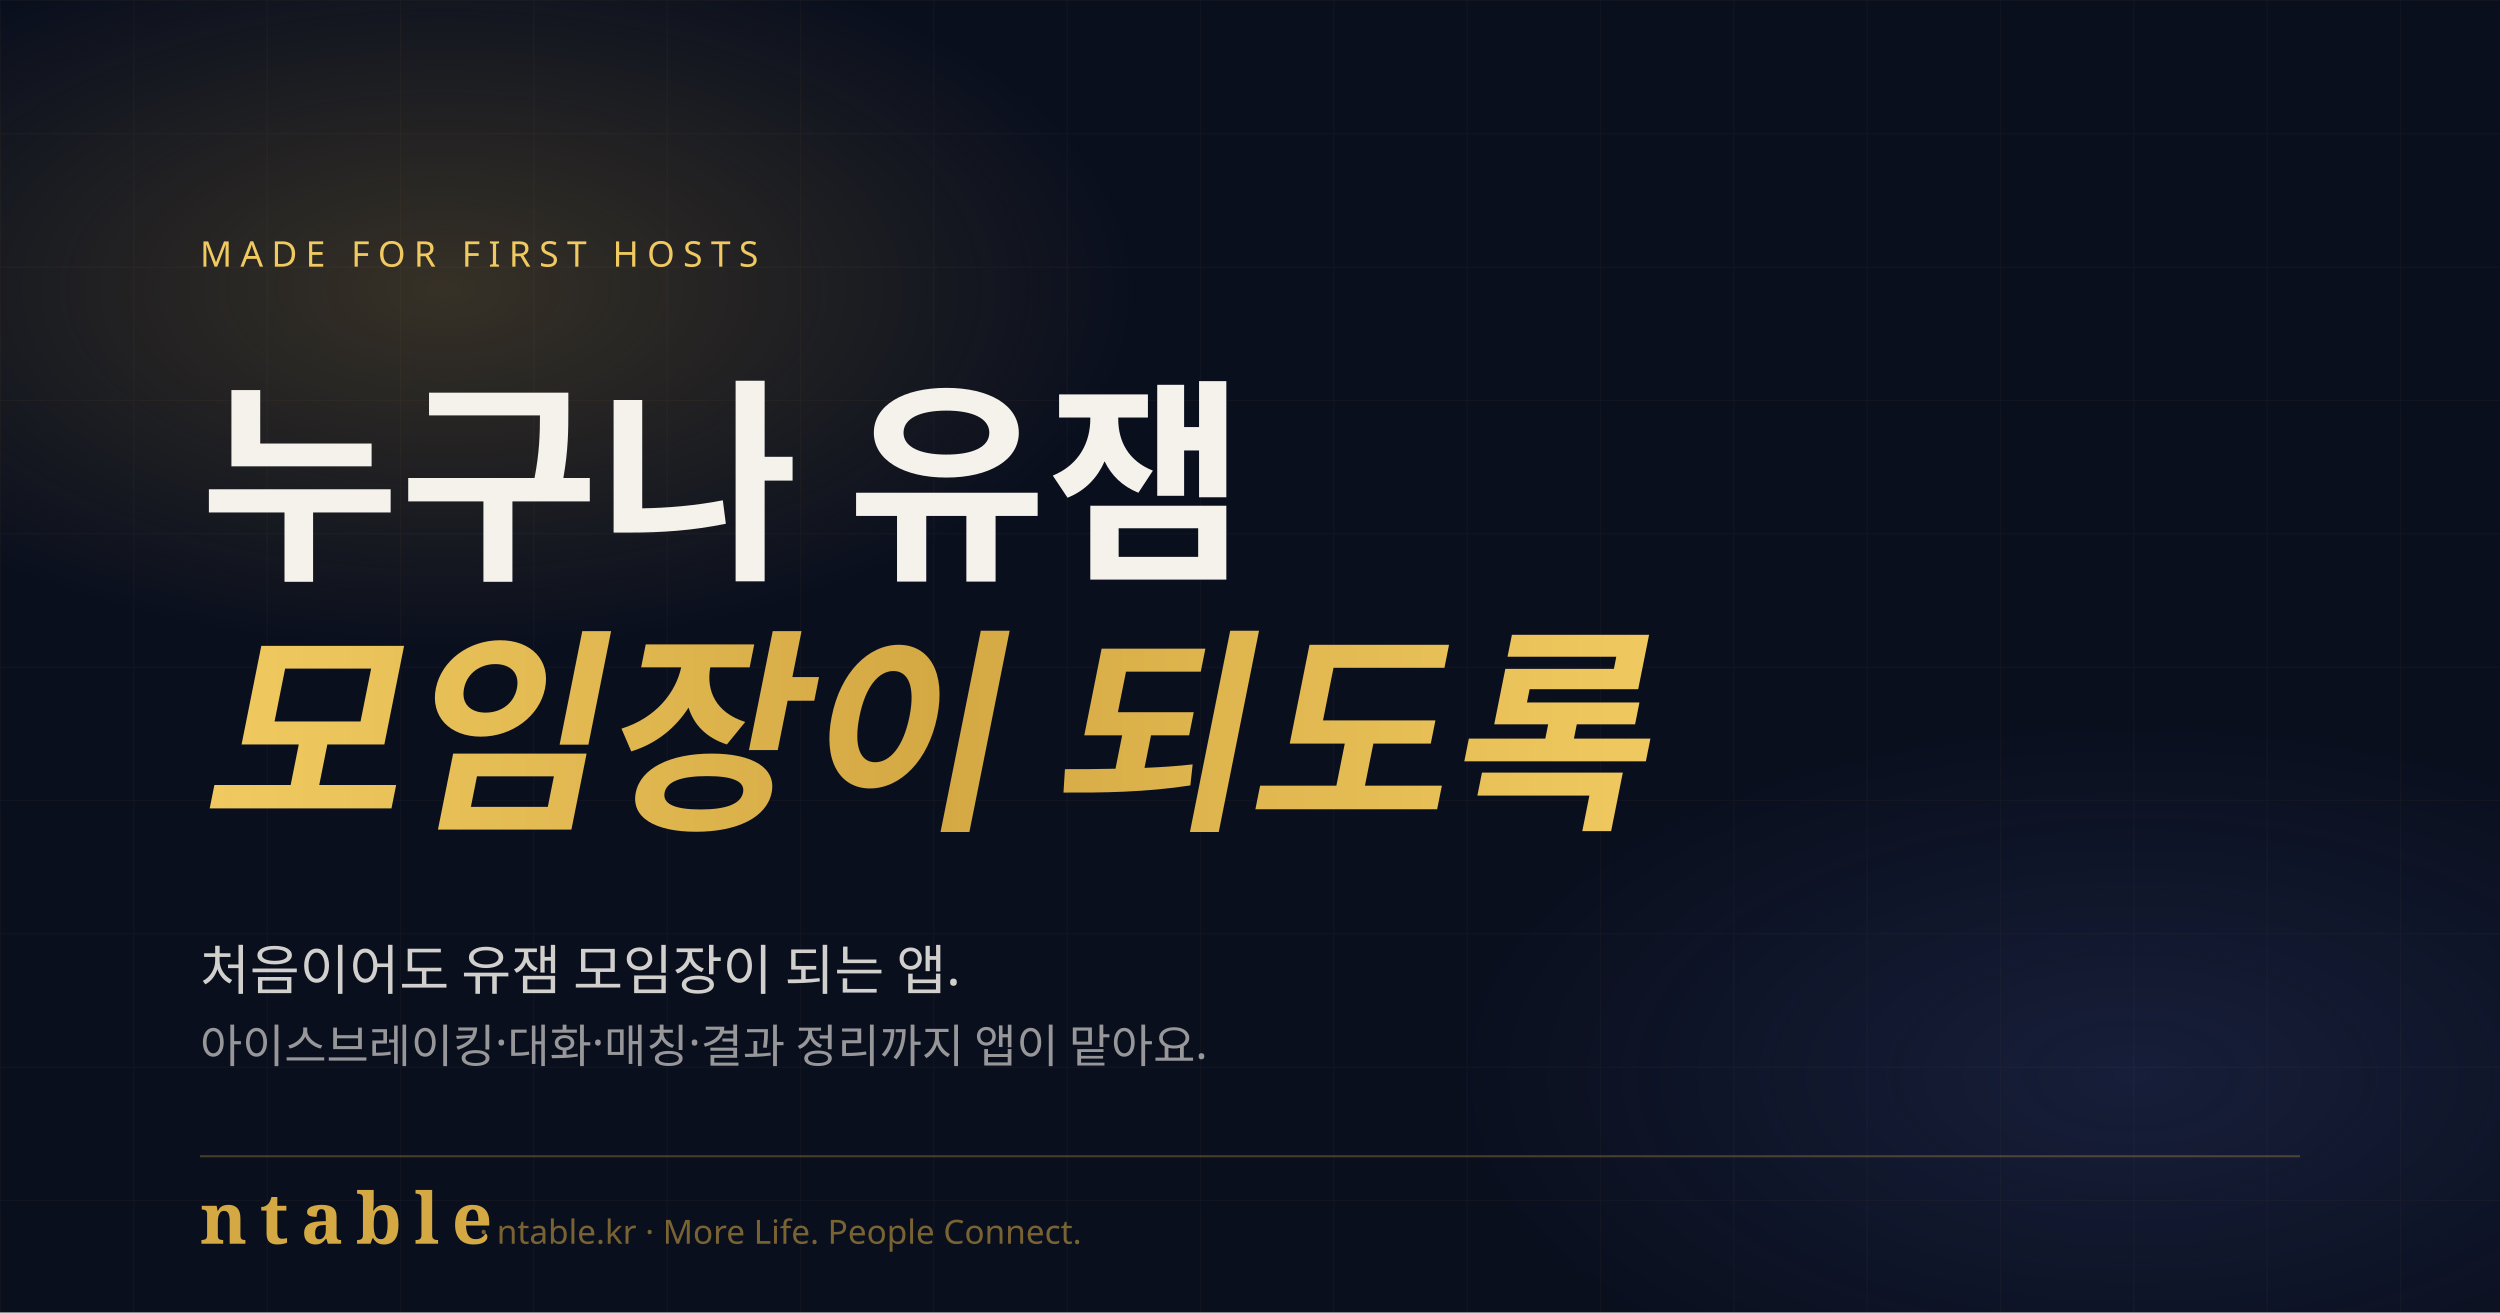
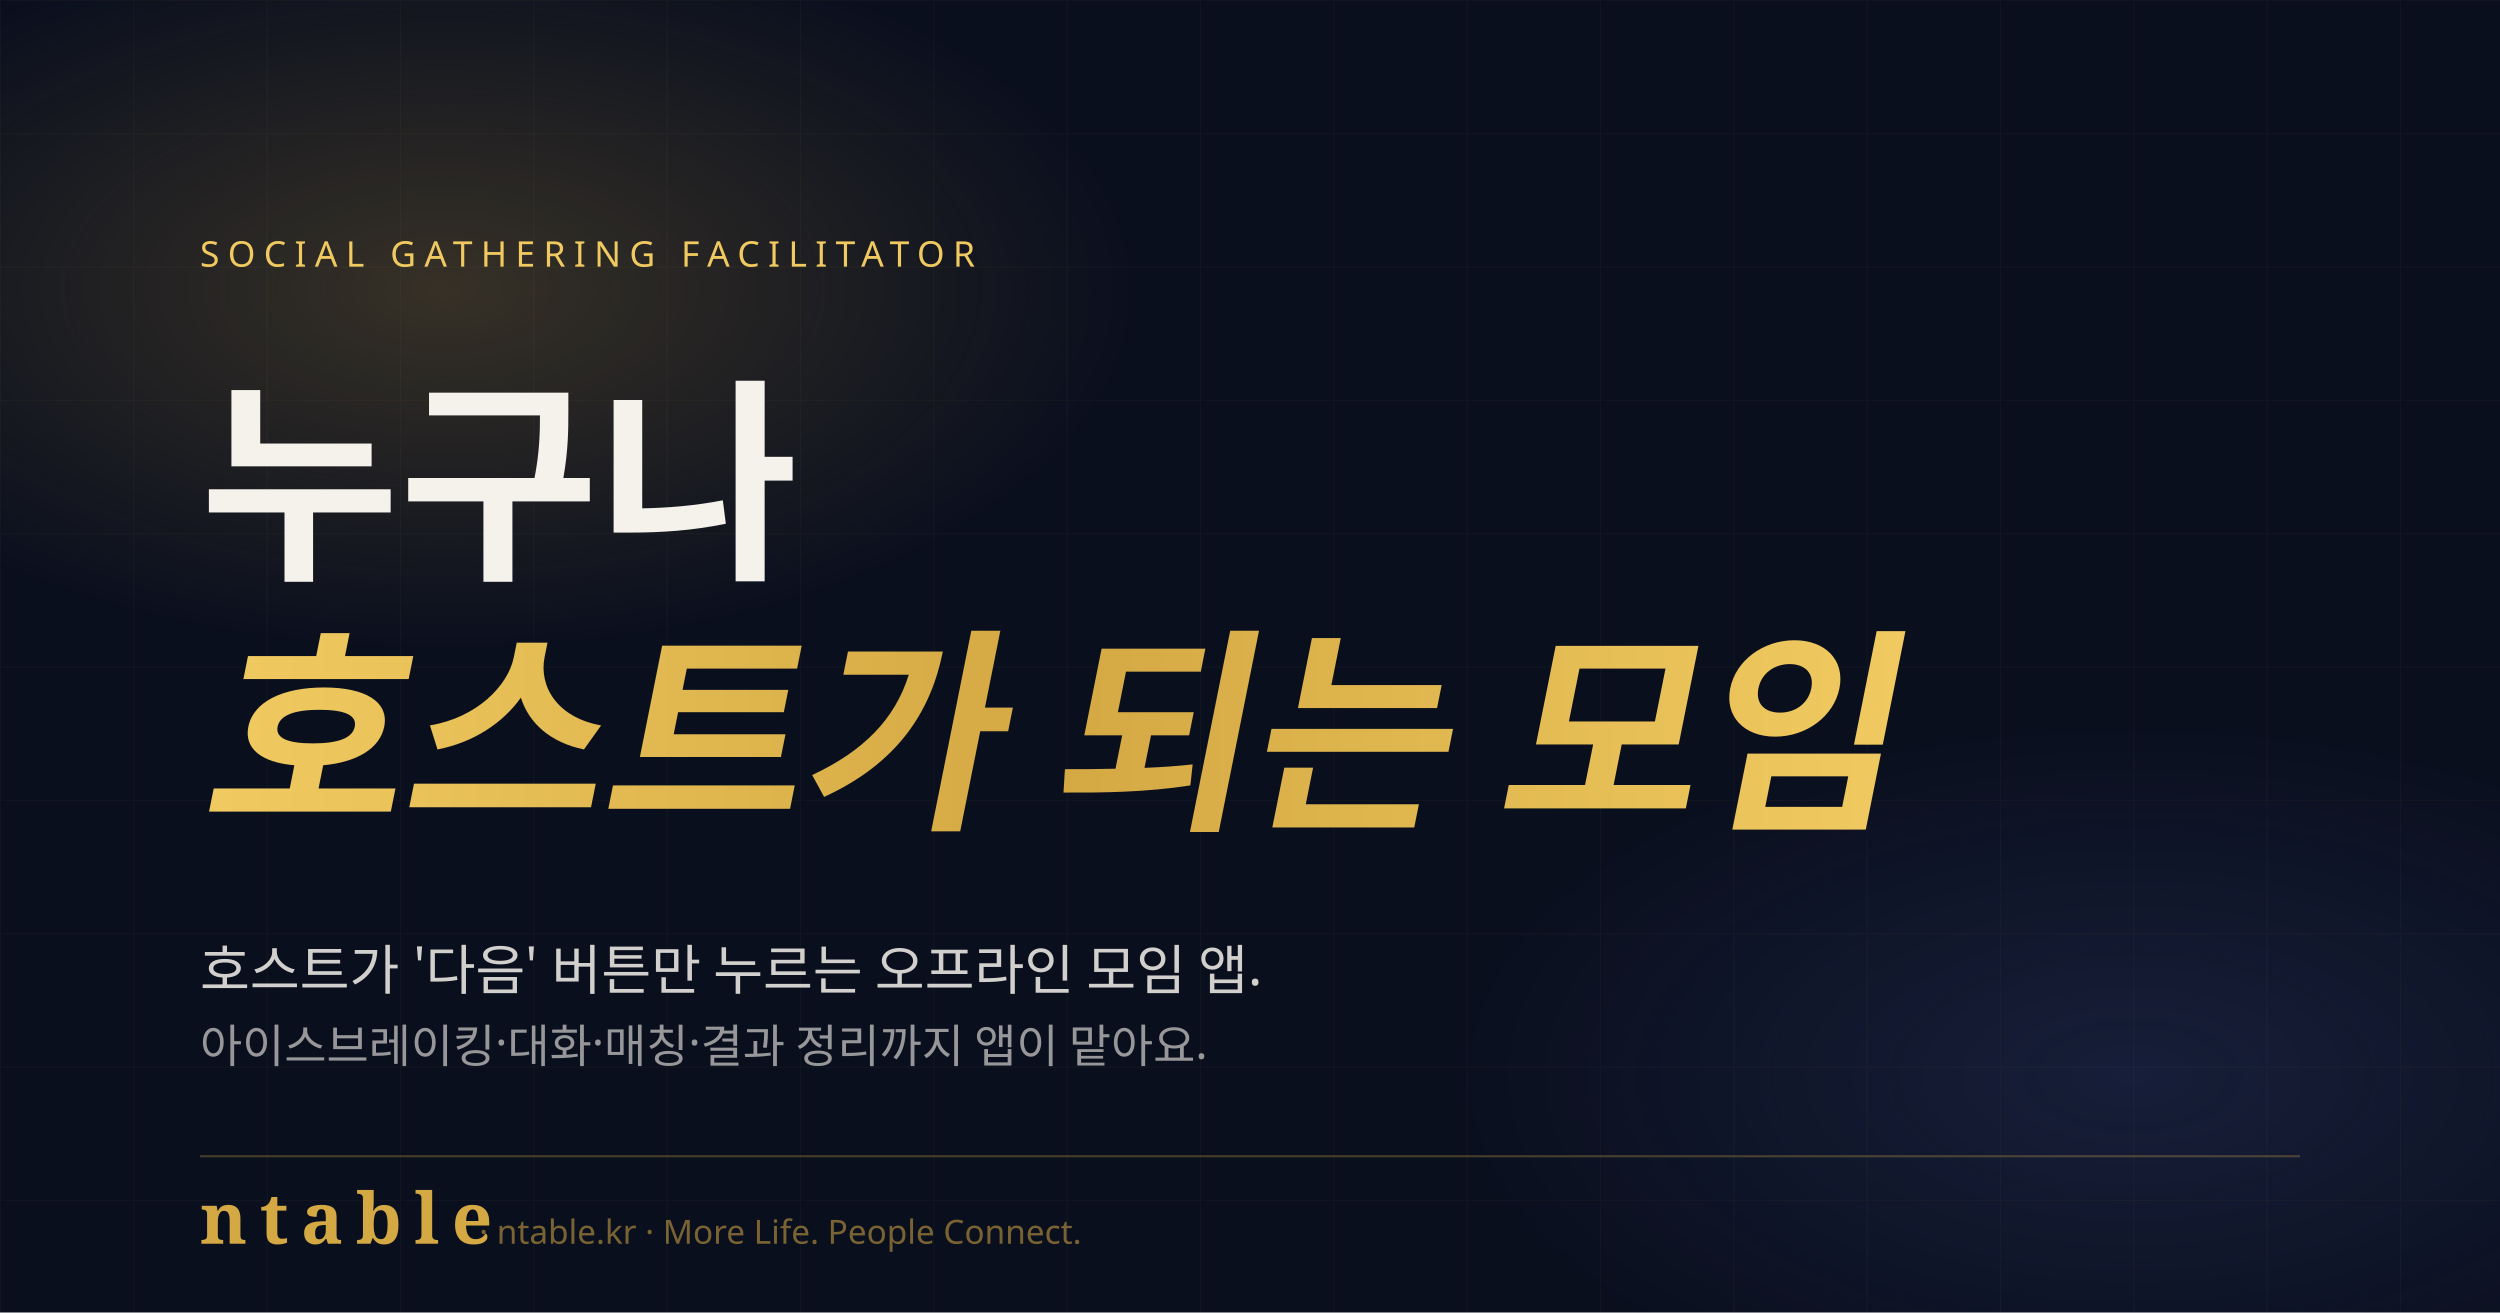
<svg xmlns="http://www.w3.org/2000/svg" viewBox="0 0 1200 630" width="1200" height="630">
  <defs>
    <radialGradient id="orb1" cx="18%" cy="22%" r="50%">
      <stop offset="0%" stop-color="#d4a843" stop-opacity="0.22" />
      <stop offset="55%" stop-color="#d4a843" stop-opacity="0" />
    </radialGradient>
    <radialGradient id="orb2" cx="85%" cy="82%" r="45%">
      <stop offset="0%" stop-color="#5064b4" stop-opacity="0.18" />
      <stop offset="60%" stop-color="#5064b4" stop-opacity="0" />
    </radialGradient>
    <linearGradient id="shimmer" x1="0" y1="0" x2="1" y2="0">
      <stop offset="0%" stop-color="#f0ca60" />
      <stop offset="50%" stop-color="#d4a843" />
      <stop offset="100%" stop-color="#f0ca60" />
    </linearGradient>
    <pattern id="grid" x="0" y="0" width="64" height="64" patternUnits="userSpaceOnUse">
      <path d="M 64 0 L 0 0 0 64" fill="none" stroke="#d4a843" stroke-opacity="0.04" />
    </pattern>
  </defs>
  <rect width="1200" height="630" fill="#0a0f1e" />
  <rect width="1200" height="630" fill="url(#grid)" />
  <rect width="1200" height="630" fill="url(#orb1)" />
  <rect width="1200" height="630" fill="url(#orb2)" />
  <g font-family="'DM Sans', sans-serif">
-     <text x="96" y="128" font-size="17" font-weight="500" letter-spacing="4" fill="#f0ca60">MADE FOR FIRST HOSTS</text>
+     <text x="96" y="128" font-size="17" font-weight="500" letter-spacing="4" fill="#f0ca60">SOCIAL GATHERING FACILITATOR</text>
  </g>
  <g font-family="'Cormorant Garamond', 'Noto Serif KR', serif" font-weight="700">
-     <text x="96" y="270" font-size="104" fill="#f5f2ec">누구나 유잼</text>
-     <text x="96" y="390" font-size="104" font-style="italic" fill="url(#shimmer)">모임장이 되도록</text>
+     <text x="96" y="270" font-size="104" fill="#f5f2ec">누구나</text>
+     <text x="96" y="390" font-size="104" font-style="italic" fill="url(#shimmer)">호스트가 되는 모임</text>
  </g>
  <g font-family="'DM Sans', 'Noto Sans KR', sans-serif">
-     <text x="96" y="475" font-size="26" fill="#f5f2ec" opacity="0.85">처음이어도 유잼 모임장이 되는 앱.</text>
+     <text x="96" y="475" font-size="26" fill="#f5f2ec" opacity="0.85">호스트가 '다음' 버튼만 누르는 오프라인 모임 앱.</text>
    <text x="96" y="510" font-size="22" fill="#f5f2ec" opacity="0.6">아이스브레이킹·대화·매칭·결과 정리까지 앱이 맡아요.</text>
  </g>
  <line x1="96" y1="555" x2="1104" y2="555" stroke="#d4a843" stroke-opacity="0.3" />
  <g>
    <text x="96" y="597" font-family="'Cormorant Garamond', serif" font-size="34" font-weight="600" fill="#d4a843" letter-spacing="6">ntable</text>
    <text x="230" y="597" font-family="'DM Sans', sans-serif" font-size="16" fill="#d4a843" opacity="0.55">· ntable.kr · More Life. People Connect.</text>
  </g>
</svg>
